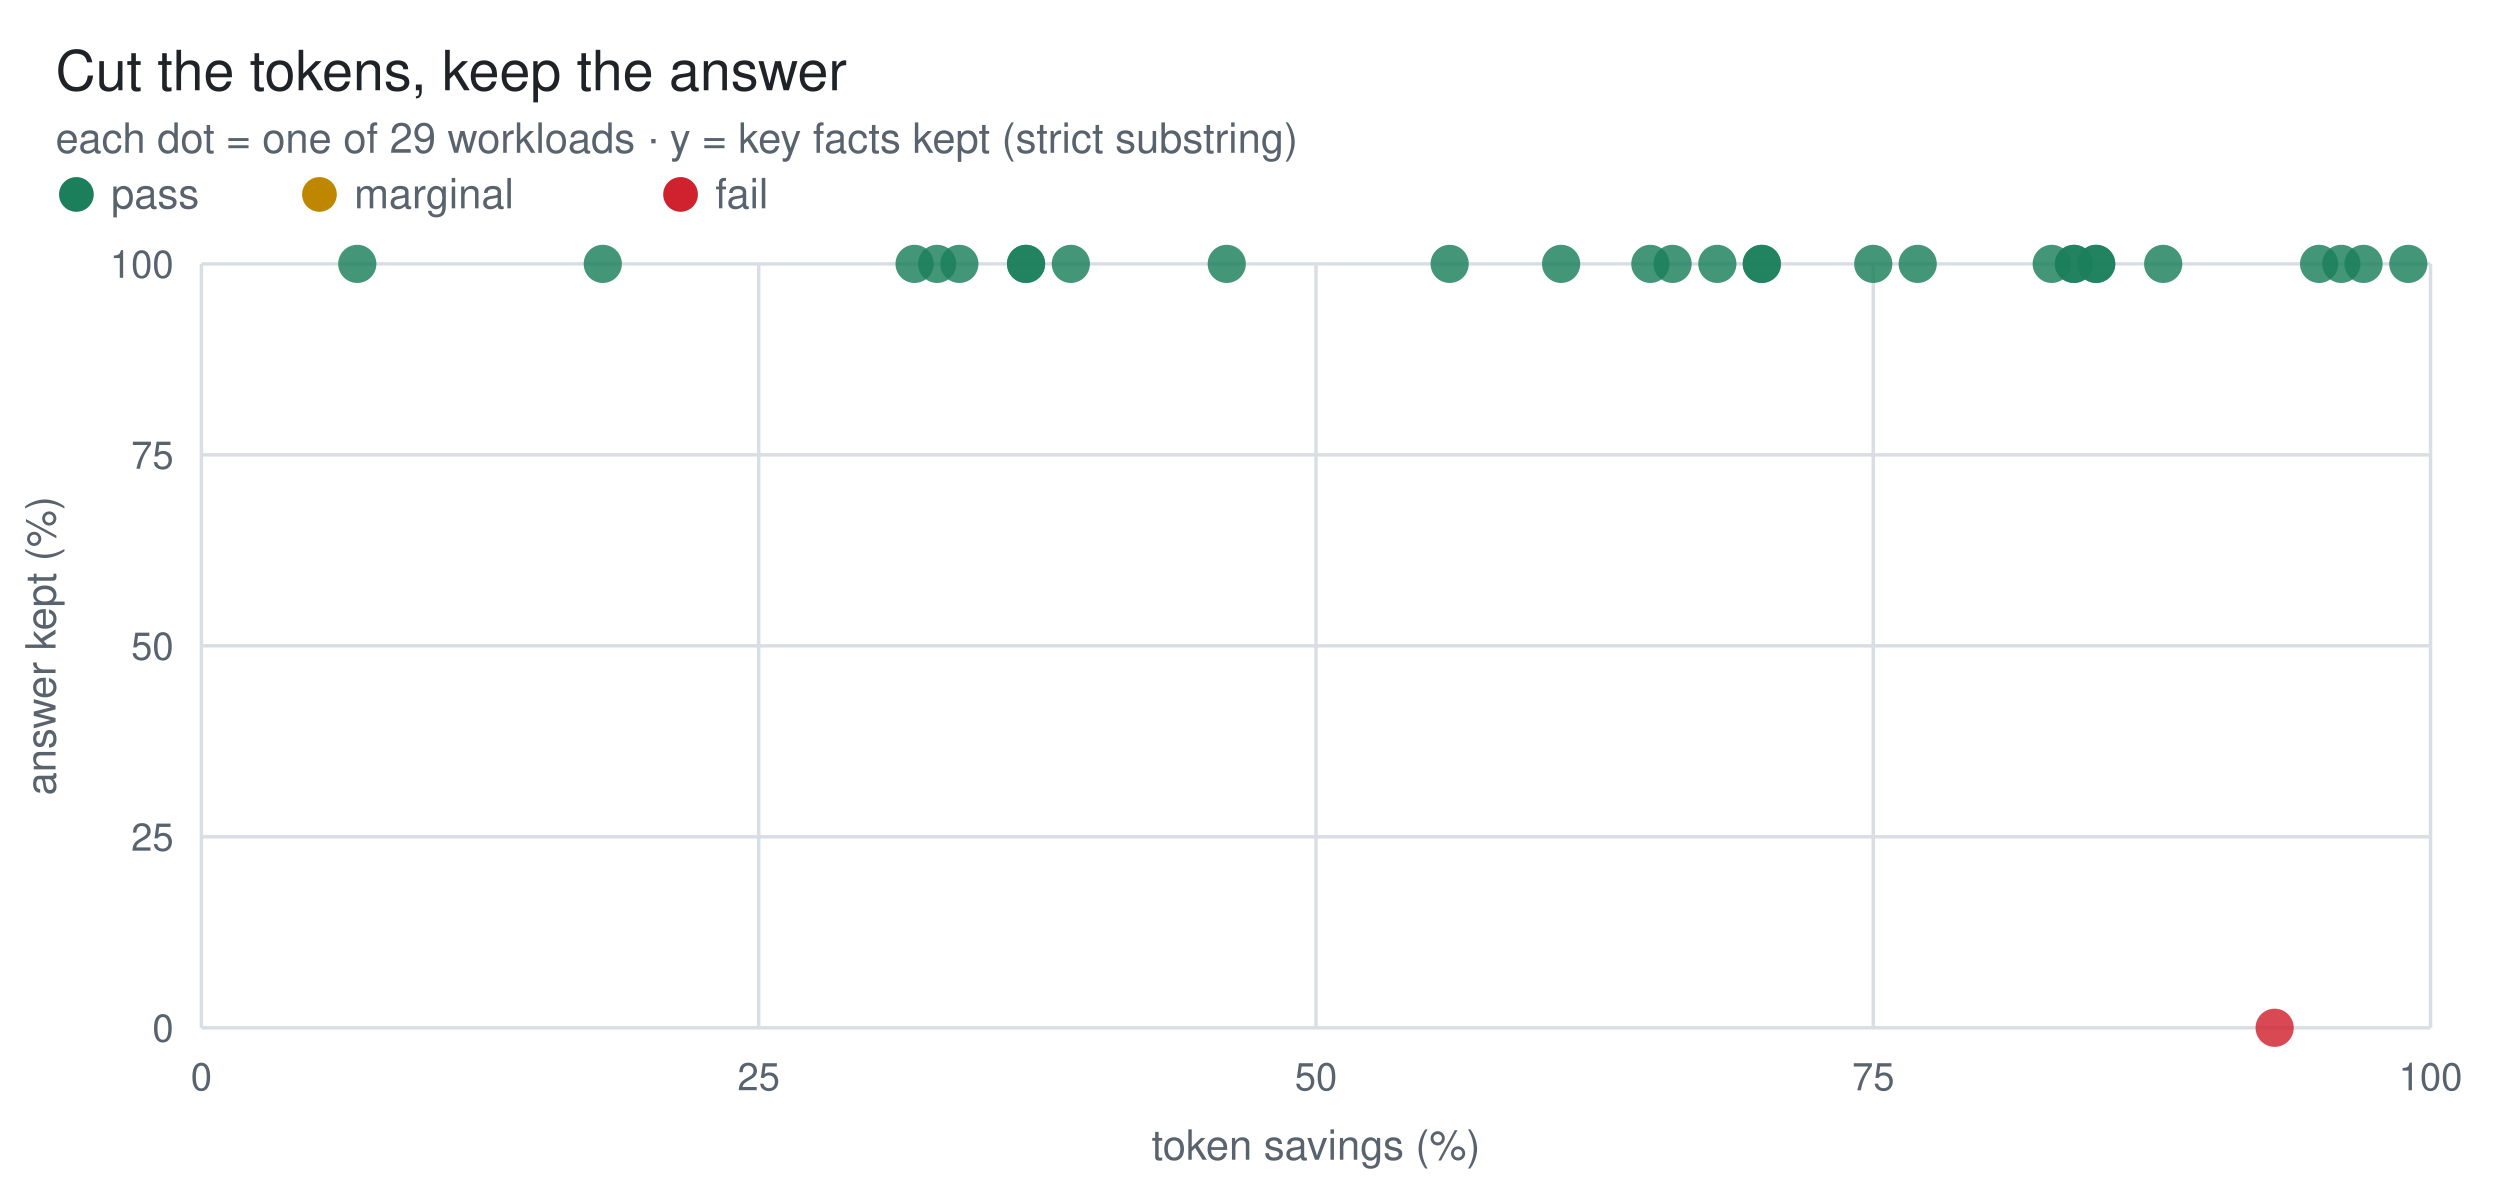
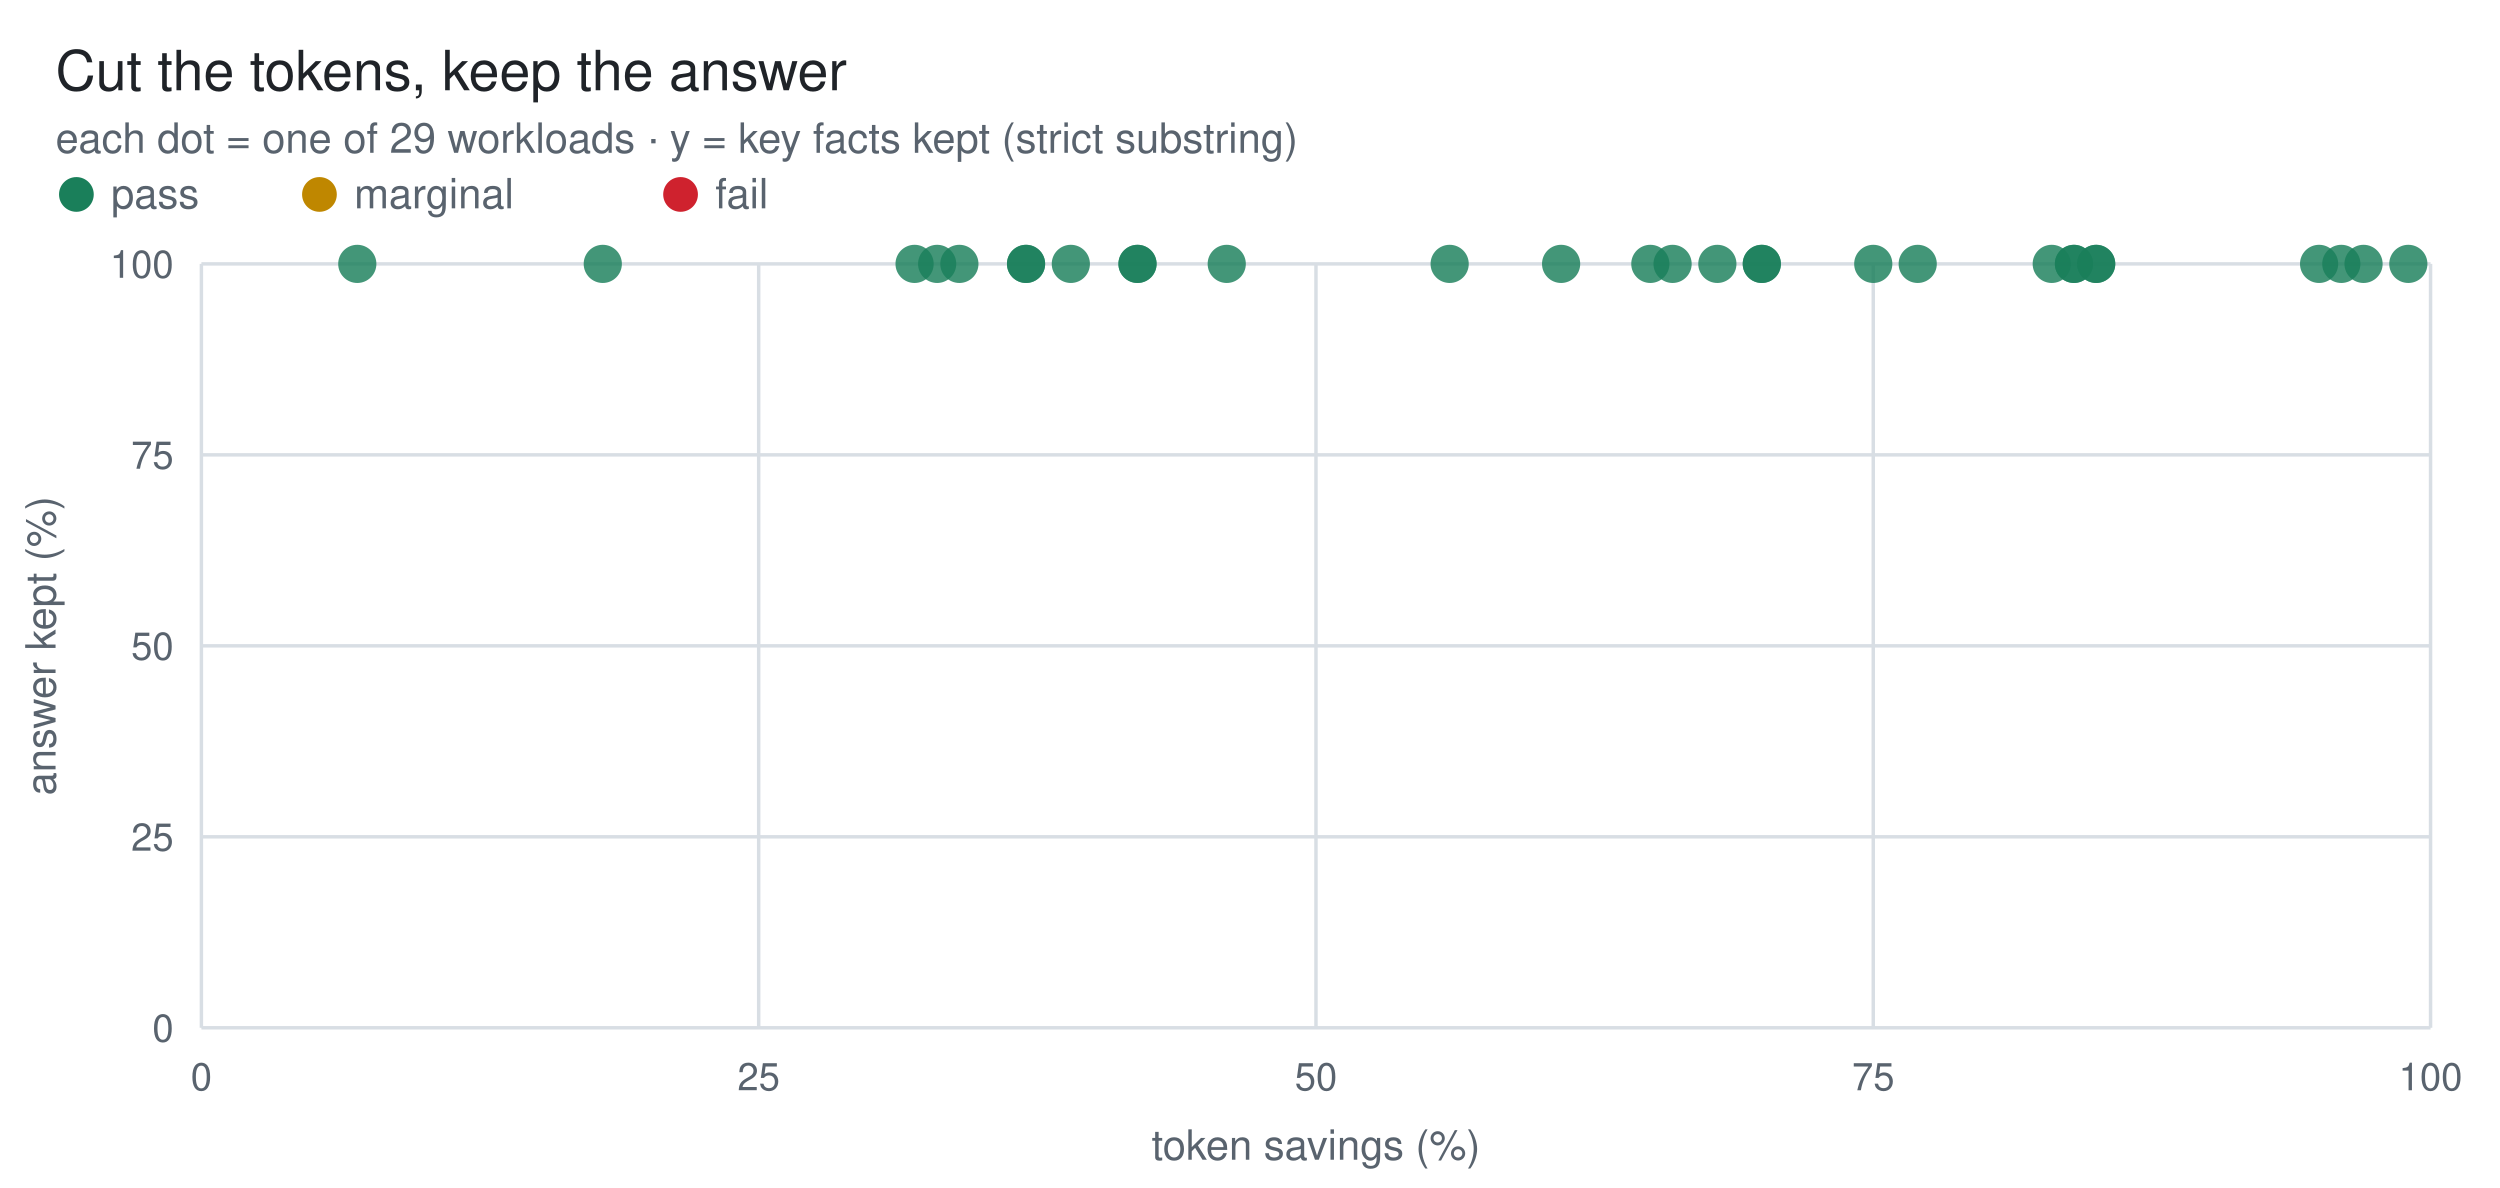
<svg xmlns="http://www.w3.org/2000/svg" width="720" height="342" viewBox="0 0 720 342" font-family="-apple-system,BlinkMacSystemFont,'Segoe UI',Helvetica,Arial,sans-serif" role="img" aria-label="Scatter of token savings versus answer kept across 29 workloads">
  <line x1="58" y1="76" x2="58" y2="296" stroke="#d8dee4" stroke-width="1" />
  <line x1="58" y1="296" x2="700" y2="296" stroke="#d8dee4" stroke-width="1" />
  <text x="58" y="314" fill="#59636e" font-size="11" text-anchor="middle">0</text>
  <text x="50" y="300" fill="#59636e" font-size="11" text-anchor="end">0</text>
  <line x1="218.5" y1="76" x2="218.5" y2="296" stroke="#d8dee4" stroke-width="1" />
  <line x1="58" y1="241" x2="700" y2="241" stroke="#d8dee4" stroke-width="1" />
  <text x="218.5" y="314" fill="#59636e" font-size="11" text-anchor="middle">25</text>
  <text x="50" y="245" fill="#59636e" font-size="11" text-anchor="end">25</text>
  <line x1="379" y1="76" x2="379" y2="296" stroke="#d8dee4" stroke-width="1" />
  <line x1="58" y1="186" x2="700" y2="186" stroke="#d8dee4" stroke-width="1" />
  <text x="379" y="314" fill="#59636e" font-size="11" text-anchor="middle">50</text>
  <text x="50" y="190" fill="#59636e" font-size="11" text-anchor="end">50</text>
  <line x1="539.5" y1="76" x2="539.5" y2="296" stroke="#d8dee4" stroke-width="1" />
  <line x1="58" y1="131" x2="700" y2="131" stroke="#d8dee4" stroke-width="1" />
  <text x="539.5" y="314" fill="#59636e" font-size="11" text-anchor="middle">75</text>
  <text x="50" y="135" fill="#59636e" font-size="11" text-anchor="end">75</text>
  <line x1="700" y1="76" x2="700" y2="296" stroke="#d8dee4" stroke-width="1" />
  <line x1="58" y1="76" x2="700" y2="76" stroke="#d8dee4" stroke-width="1" />
  <text x="700" y="314" fill="#59636e" font-size="11" text-anchor="middle">100</text>
  <text x="50" y="80" fill="#59636e" font-size="11" text-anchor="end">100</text>
  <text x="379" y="334" fill="#59636e" font-size="12" text-anchor="middle">token savings (%)</text>
  <text x="16" y="186" fill="#59636e" font-size="12" text-anchor="middle" transform="rotate(-90 16 186)">answer kept (%)</text>
  <circle cx="597.3" cy="76.0" r="5.5" fill="#1a7f5a" fill-opacity="0.82" />
  <circle cx="667.9" cy="76.0" r="5.5" fill="#1a7f5a" fill-opacity="0.82" />
  <circle cx="552.3" cy="76.0" r="5.5" fill="#1a7f5a" fill-opacity="0.82" />
  <circle cx="308.4" cy="76.0" r="5.5" fill="#1a7f5a" fill-opacity="0.82" />
  <circle cx="353.3" cy="76.0" r="5.5" fill="#1a7f5a" fill-opacity="0.82" />
  <circle cx="295.5" cy="76.0" r="5.5" fill="#1a7f5a" fill-opacity="0.82" />
  <circle cx="295.5" cy="76.0" r="5.5" fill="#1a7f5a" fill-opacity="0.82" />
  <circle cx="417.5" cy="76.0" r="5.5" fill="#1a7f5a" fill-opacity="0.82" />
  <circle cx="475.3" cy="76.0" r="5.5" fill="#1a7f5a" fill-opacity="0.82" />
  <circle cx="173.6" cy="76.0" r="5.5" fill="#1a7f5a" fill-opacity="0.82" />
  <circle cx="263.4" cy="76.0" r="5.5" fill="#1a7f5a" fill-opacity="0.82" />
  <circle cx="269.9" cy="76.0" r="5.5" fill="#1a7f5a" fill-opacity="0.82" />
  <circle cx="481.7" cy="76.0" r="5.5" fill="#1a7f5a" fill-opacity="0.82" />
  <circle cx="507.4" cy="76.0" r="5.5" fill="#1a7f5a" fill-opacity="0.82" />
  <circle cx="674.3" cy="76.0" r="5.5" fill="#1a7f5a" fill-opacity="0.82" />
  <circle cx="597.3" cy="76.0" r="5.5" fill="#1a7f5a" fill-opacity="0.82" />
  <circle cx="449.6" cy="76.0" r="5.5" fill="#1a7f5a" fill-opacity="0.82" />
  <circle cx="680.7" cy="76.0" r="5.5" fill="#1a7f5a" fill-opacity="0.82" />
-   <circle cx="623.0" cy="76.0" r="5.5" fill="#1a7f5a" fill-opacity="0.82" />
-   <circle cx="655.1" cy="296.0" r="5.5" fill="#cf222e" fill-opacity="0.82" />
+   <circle cx="327.6" cy="76.0" r="5.5" fill="#1a7f5a" fill-opacity="0.82" />
+   <circle cx="327.6" cy="76.0" r="5.5" fill="#1a7f5a" fill-opacity="0.82" />
  <circle cx="603.7" cy="76.0" r="5.5" fill="#1a7f5a" fill-opacity="0.82" />
  <circle cx="590.9" cy="76.0" r="5.5" fill="#1a7f5a" fill-opacity="0.82" />
  <circle cx="693.6" cy="76.0" r="5.5" fill="#1a7f5a" fill-opacity="0.82" />
  <circle cx="507.4" cy="76.0" r="5.5" fill="#1a7f5a" fill-opacity="0.82" />
  <circle cx="494.6" cy="76.0" r="5.5" fill="#1a7f5a" fill-opacity="0.82" />
  <circle cx="539.5" cy="76.0" r="5.5" fill="#1a7f5a" fill-opacity="0.82" />
  <circle cx="603.7" cy="76.0" r="5.5" fill="#1a7f5a" fill-opacity="0.82" />
  <circle cx="102.9" cy="76.0" r="5.5" fill="#1a7f5a" fill-opacity="0.82" />
  <circle cx="276.3" cy="76.0" r="5.5" fill="#1a7f5a" fill-opacity="0.82" />
  <text x="16" y="26" fill="#1f2328" font-size="16" font-weight="500">Cut the tokens, keep the answer</text>
  <text x="16" y="44" fill="#59636e" font-size="12">each dot = one of 29 workloads · y = key facts kept (strict substring)</text>
  <circle cx="22" cy="56" r="5" fill="#1a7f5a" />
  <text x="32" y="60" fill="#59636e" font-size="12">pass</text>
  <circle cx="92" cy="56" r="5" fill="#bf8700" />
  <text x="102" y="60" fill="#59636e" font-size="12">marginal</text>
  <circle cx="196" cy="56" r="5" fill="#cf222e" />
  <text x="206" y="60" fill="#59636e" font-size="12">fail</text>
</svg>
